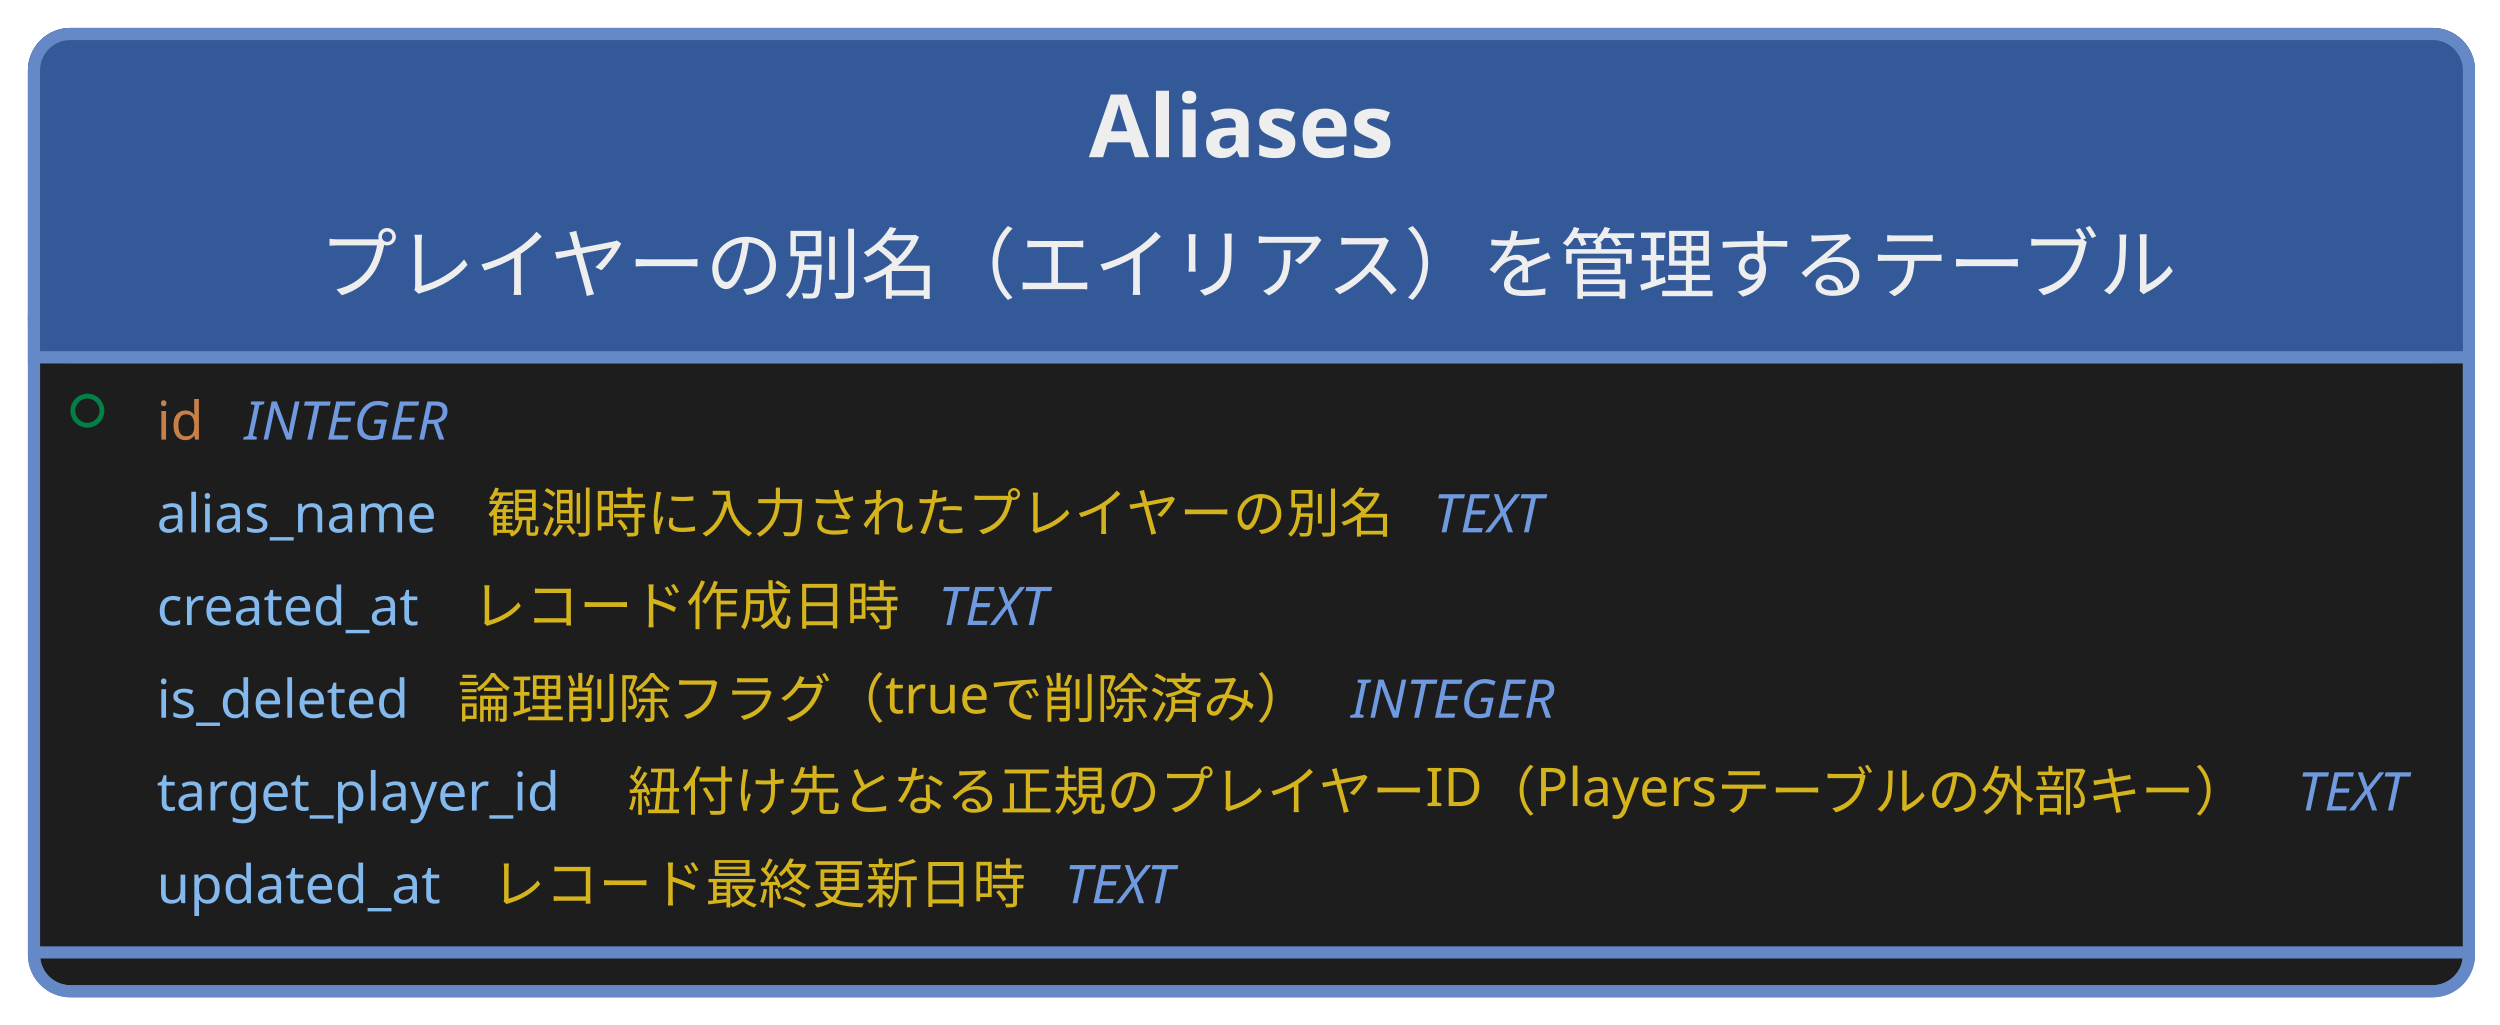
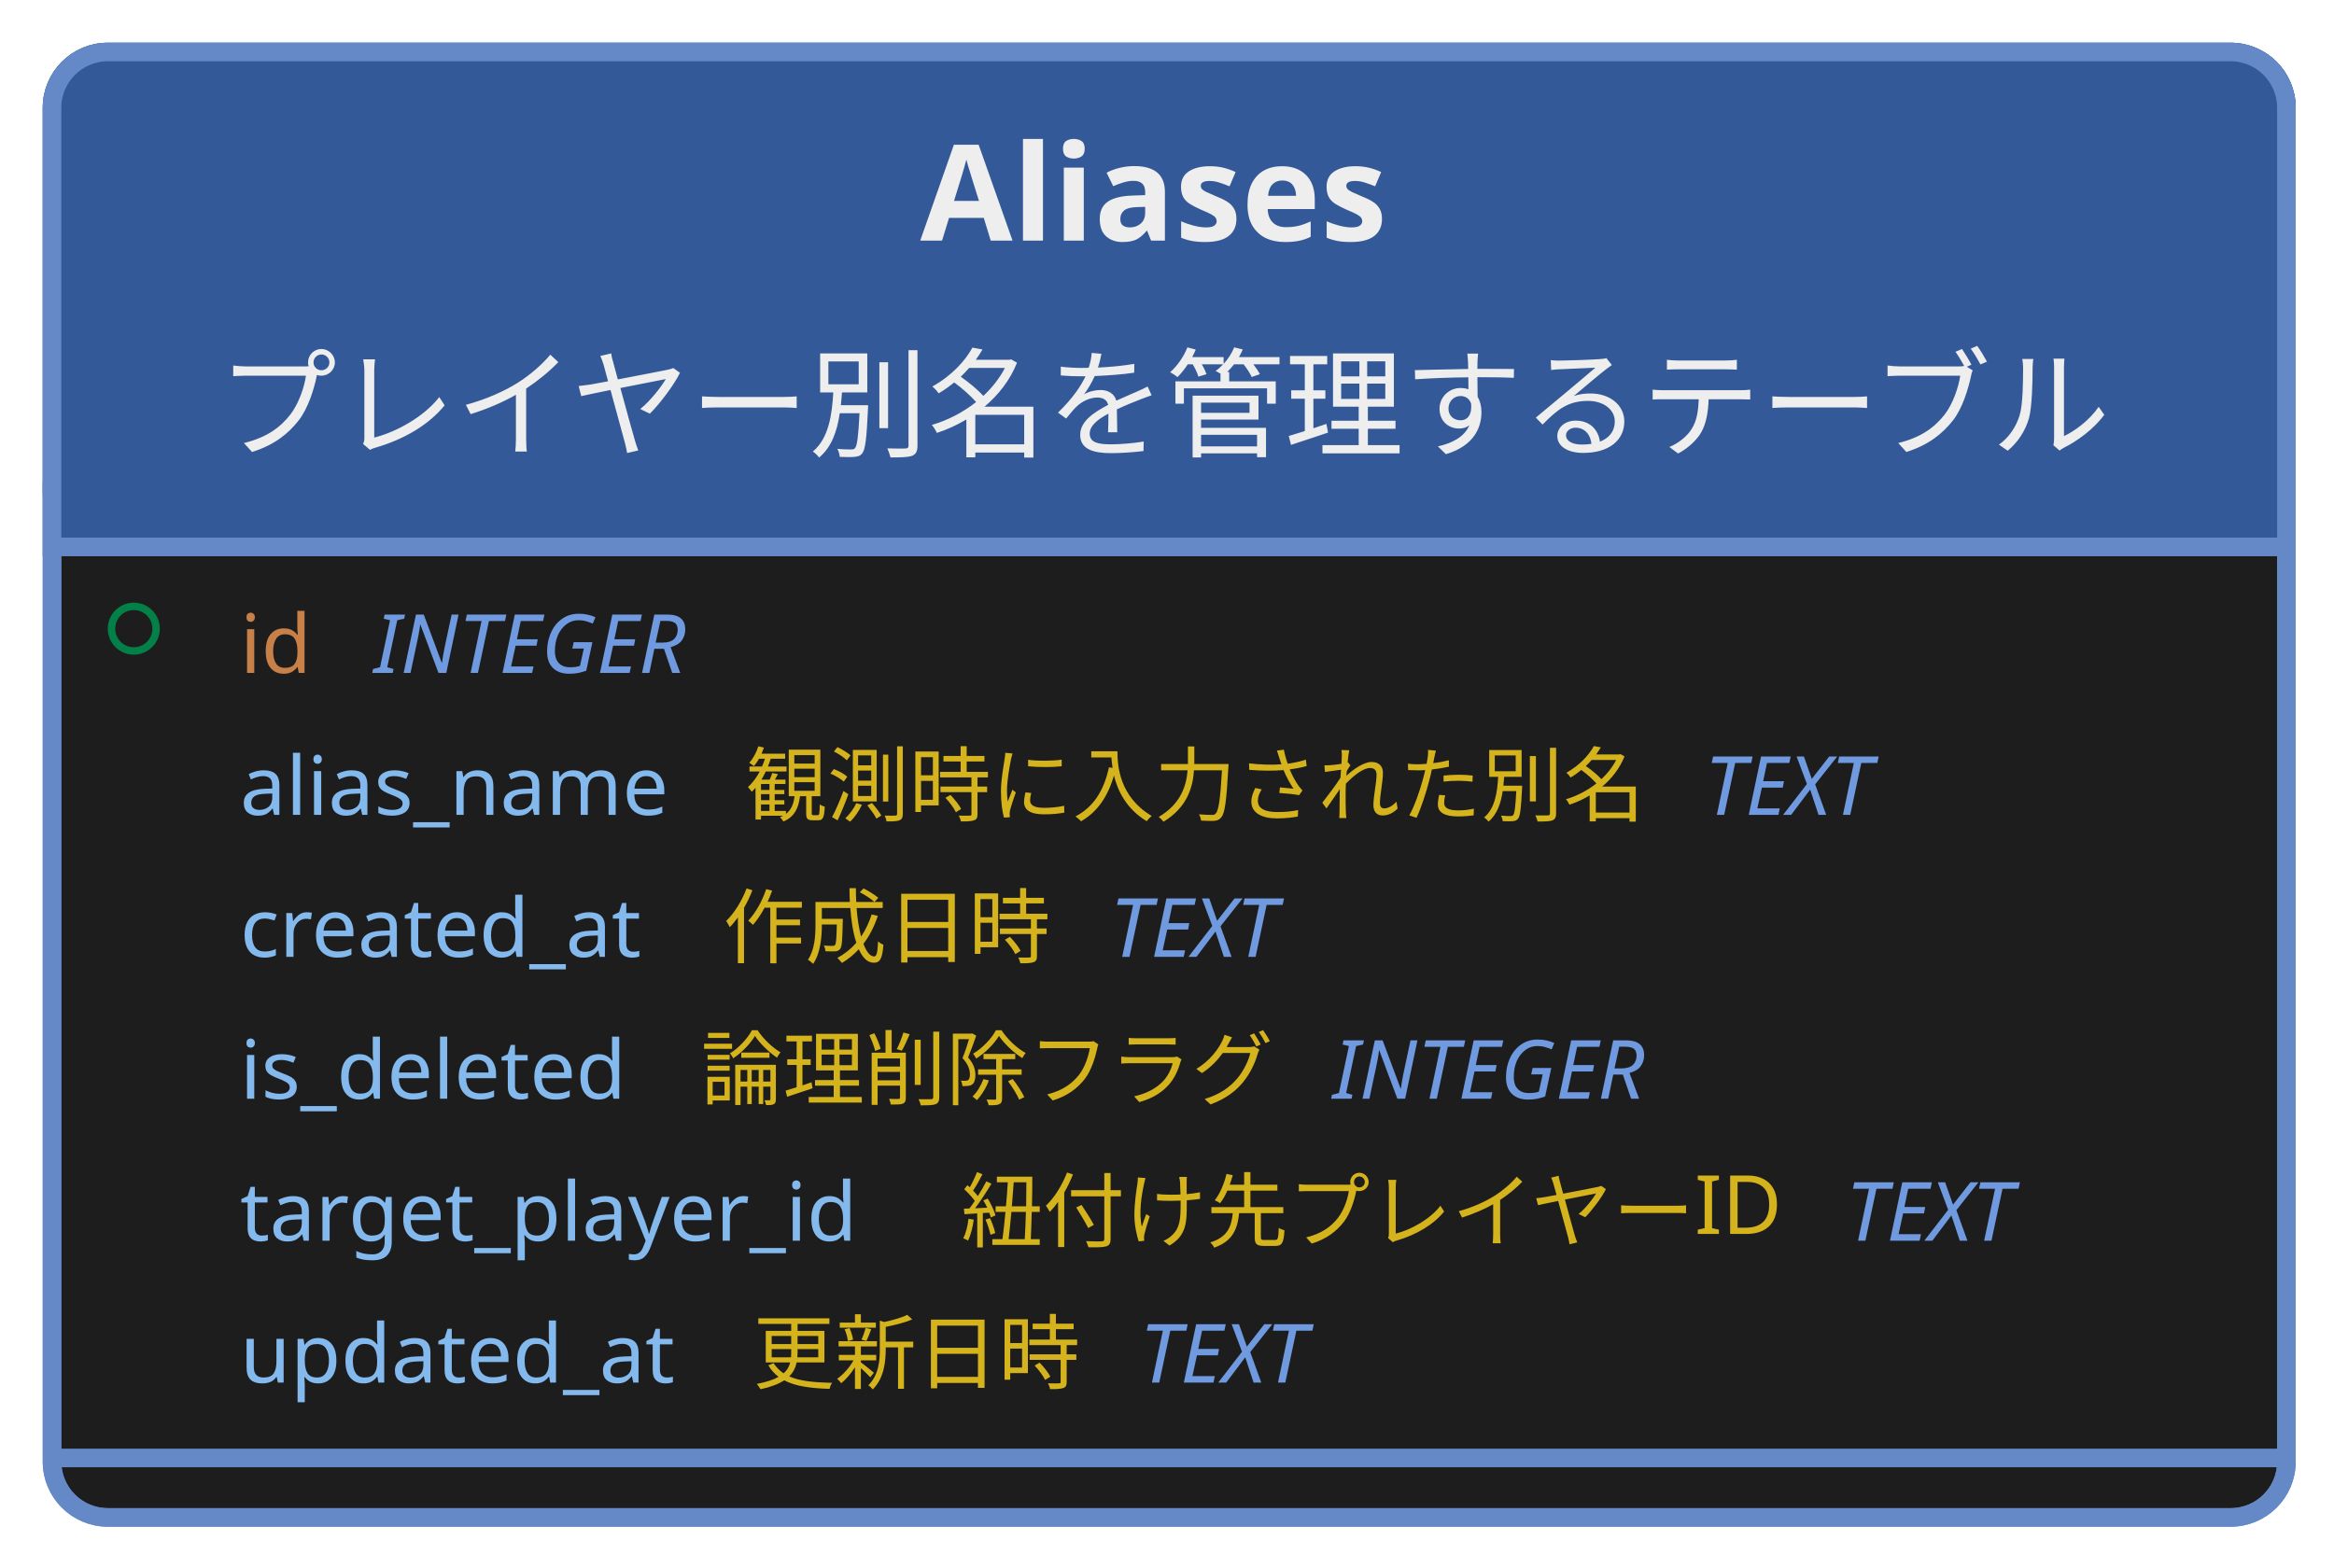
- <svg xmlns="http://www.w3.org/2000/svg" contentScriptType="application/ecmascript" contentStyleType="text/css" height="211px" preserveAspectRatio="none" style="width:515px;height:211px;background:#222222;" version="1.1" viewBox="0 0 515 211" width="515px" zoomAndPan="magnify">
+ <svg xmlns="http://www.w3.org/2000/svg" contentScriptType="application/ecmascript" contentStyleType="text/css" height="211px" preserveAspectRatio="none" style="width:314px;height:211px;background:#222222;" version="1.1" viewBox="0 0 314 211" width="314px" zoomAndPan="magnify">
  <defs />
  <g>
-     <rect codeLine="33" fill="#1D1D1D" height="197.2" id="Aliases" rx="7.5" ry="7.5" style="stroke:#6489C6;stroke-width:2.5;" width="501.6" x="7" y="7" />
-     <rect fill="#345998" height="66.6" rx="7.5" ry="7.5" style="stroke:#345998;stroke-width:2.5;" width="501.6" x="7" y="7" />
-     <rect fill="#345998" height="7.5" style="stroke:#345998;stroke-width:2.5;" width="501.6" x="7" y="66.1" />
-     <rect codeLine="33" fill="none" height="197.2" id="Aliases" rx="7.5" ry="7.5" style="stroke:#6489C6;stroke-width:2.5;" width="501.6" x="7" y="7" />
-     <text fill="#000000" font-family="Meiryo" font-size="18" lengthAdjust="spacing" textLength="0" x="224.3" y="32.381" />
-     <text fill="#EEEEEE" font-family="Meiryo" font-size="18" font-weight="bold" lengthAdjust="spacing" textLength="67" x="224.3" y="32.381">Aliases</text>
-     <text fill="#000000" font-family="Meiryo" font-size="18" lengthAdjust="spacing" textLength="0" x="309.3" y="32.381" />
-     <text fill="#000000" font-family="Meiryo" font-size="18" lengthAdjust="spacing" textLength="0" x="65.8" y="59.381" />
-     <text fill="#EEEEEE" font-family="Meiryo" font-size="16" lengthAdjust="spacing" textLength="384" x="65.8" y="60.261">プレイヤーの別名（エイリアス）を管理するテーブル</text>
-     <text fill="#000000" font-family="Meiryo" font-size="18" lengthAdjust="spacing" textLength="0" x="467.8" y="59.381" />
-     <line style="stroke:#6489C6;stroke-width:2.5;" x1="8" x2="507.6" y1="73.6" y2="73.6" />
+     <rect codeLine="33" fill="#1D1D1D" height="197.2" id="Aliases" rx="7.5" ry="7.5" style="stroke:#6489C6;stroke-width:2.5;" width="300.6" x="7" y="7" />
+     <rect fill="#345998" height="66.6" rx="7.5" ry="7.5" style="stroke:#345998;stroke-width:2.5;" width="300.6" x="7" y="7" />
+     <rect fill="#345998" height="7.5" style="stroke:#345998;stroke-width:2.5;" width="300.6" x="7" y="66.1" />
+     <rect codeLine="33" fill="none" height="197.2" id="Aliases" rx="7.5" ry="7.5" style="stroke:#6489C6;stroke-width:2.5;" width="300.6" x="7" y="7" />
+     <text fill="#000000" font-family="Meiryo" font-size="18" lengthAdjust="spacing" textLength="0" x="123.8" y="32.381" />
+     <text fill="#EEEEEE" font-family="Meiryo" font-size="18" font-weight="bold" lengthAdjust="spacing" textLength="67" x="123.8" y="32.381">Aliases</text>
+     <text fill="#000000" font-family="Meiryo" font-size="18" lengthAdjust="spacing" textLength="0" x="208.8" y="32.381" />
+     <text fill="#000000" font-family="Meiryo" font-size="18" lengthAdjust="spacing" textLength="0" x="29.3" y="59.381" />
+     <text fill="#EEEEEE" font-family="Meiryo" font-size="16" lengthAdjust="spacing" textLength="256" x="29.3" y="60.261">プレイヤー別名を管理するテーブル</text>
+     <text fill="#000000" font-family="Meiryo" font-size="18" lengthAdjust="spacing" textLength="0" x="303.3" y="59.381" />
+     <line style="stroke:#6489C6;stroke-width:2.5;" x1="8" x2="306.6" y1="73.6" y2="73.6" />
    <ellipse cx="18" cy="84.6" rx="3" ry="3" style="stroke:#038048;stroke-width:1.0;fill:none;" />
    <text fill="#C88049" font-family="Meiryo" font-size="11" lengthAdjust="spacing" textLength="10" x="32.3" y="90.561">id</text>
    <text fill="#709AE0" font-family="Meiryo" font-size="11" font-style="italic" lengthAdjust="spacing" textLength="49" x="50.3" y="90.561">INTEGER</text>
    <text fill="#84B9EE" font-family="Meiryo" font-size="11" lengthAdjust="spacing" textLength="60" x="32.3" y="109.661">alias_name</text>
-     <text fill="#D4B31D" font-family="Meiryo" font-size="11" lengthAdjust="spacing" textLength="187" x="100.3" y="109.661">観測時に入力されたプレイヤーの別名</text>
-     <text fill="#709AE0" font-family="Meiryo" font-size="11" font-style="italic" lengthAdjust="spacing" textLength="28" x="295.3" y="109.661">TEXT</text>
+     <text fill="#D4B31D" font-family="Meiryo" font-size="11" lengthAdjust="spacing" textLength="121" x="100.3" y="109.661">観測時に入力された別名</text>
+     <text fill="#709AE0" font-family="Meiryo" font-size="11" font-style="italic" lengthAdjust="spacing" textLength="28" x="229.3" y="109.661">TEXT</text>
    <text fill="#84B9EE" font-family="Meiryo" font-size="11" lengthAdjust="spacing" textLength="57" x="32.3" y="128.761">created_at</text>
-     <text fill="#D4B31D" font-family="Meiryo" font-size="11" lengthAdjust="spacing" textLength="88" x="97.3" y="128.761">レコード作成日時</text>
-     <text fill="#709AE0" font-family="Meiryo" font-size="11" font-style="italic" lengthAdjust="spacing" textLength="28" x="193.3" y="128.761">TEXT</text>
+     <text fill="#D4B31D" font-family="Meiryo" font-size="11" lengthAdjust="spacing" textLength="44" x="97.3" y="128.761">作成日時</text>
+     <text fill="#709AE0" font-family="Meiryo" font-size="11" font-style="italic" lengthAdjust="spacing" textLength="28" x="149.3" y="128.761">TEXT</text>
    <text fill="#84B9EE" font-family="Meiryo" font-size="11" lengthAdjust="spacing" textLength="54" x="32.3" y="147.861">is_deleted</text>
-     <text fill="#D4B31D" font-family="Meiryo" font-size="11" lengthAdjust="spacing" textLength="176" x="94.3" y="147.861">論理削除フラグ（trueで削除済み）</text>
-     <text fill="#709AE0" font-family="Meiryo" font-size="11" font-style="italic" lengthAdjust="spacing" textLength="49" x="278.3" y="147.861">INTEGER</text>
+     <text fill="#D4B31D" font-family="Meiryo" font-size="11" lengthAdjust="spacing" textLength="77" x="94.3" y="147.861">論理削除フラグ</text>
+     <text fill="#709AE0" font-family="Meiryo" font-size="11" font-style="italic" lengthAdjust="spacing" textLength="49" x="179.3" y="147.861">INTEGER</text>
    <text fill="#84B9EE" font-family="Meiryo" font-size="11" lengthAdjust="spacing" textLength="89" x="32.3" y="166.961">target_player_id</text>
-     <text fill="#D4B31D" font-family="Meiryo" font-size="11" lengthAdjust="spacing" textLength="336" x="129.3" y="166.961">紐付け先となる正規のプレイヤーID（Playersテーブルの外部キー）</text>
-     <text fill="#709AE0" font-family="Meiryo" font-size="11" font-style="italic" lengthAdjust="spacing" textLength="28" x="473.3" y="166.961">TEXT</text>
+     <text fill="#D4B31D" font-family="Meiryo" font-size="11" lengthAdjust="spacing" textLength="111" x="129.3" y="166.961">紐付け先プレイヤーID</text>
+     <text fill="#709AE0" font-family="Meiryo" font-size="11" font-style="italic" lengthAdjust="spacing" textLength="28" x="248.3" y="166.961">TEXT</text>
    <text fill="#84B9EE" font-family="Meiryo" font-size="11" lengthAdjust="spacing" textLength="61" x="32.3" y="186.061">updated_at</text>
-     <text fill="#D4B31D" font-family="Meiryo" font-size="11" lengthAdjust="spacing" textLength="110" x="101.3" y="186.061">レコード最終更新日時</text>
-     <text fill="#709AE0" font-family="Meiryo" font-size="11" font-style="italic" lengthAdjust="spacing" textLength="28" x="219.3" y="186.061">TEXT</text>
-     <line style="stroke:#6489C6;stroke-width:2.5;" x1="8" x2="507.6" y1="196.2" y2="196.2" />
+     <text fill="#D4B31D" font-family="Meiryo" font-size="11" lengthAdjust="spacing" textLength="44" x="101.3" y="186.061">更新日時</text>
+     <text fill="#709AE0" font-family="Meiryo" font-size="11" font-style="italic" lengthAdjust="spacing" textLength="28" x="153.3" y="186.061">TEXT</text>
+     <line style="stroke:#6489C6;stroke-width:2.5;" x1="8" x2="306.6" y1="196.2" y2="196.2" />
  </g>
</svg>
